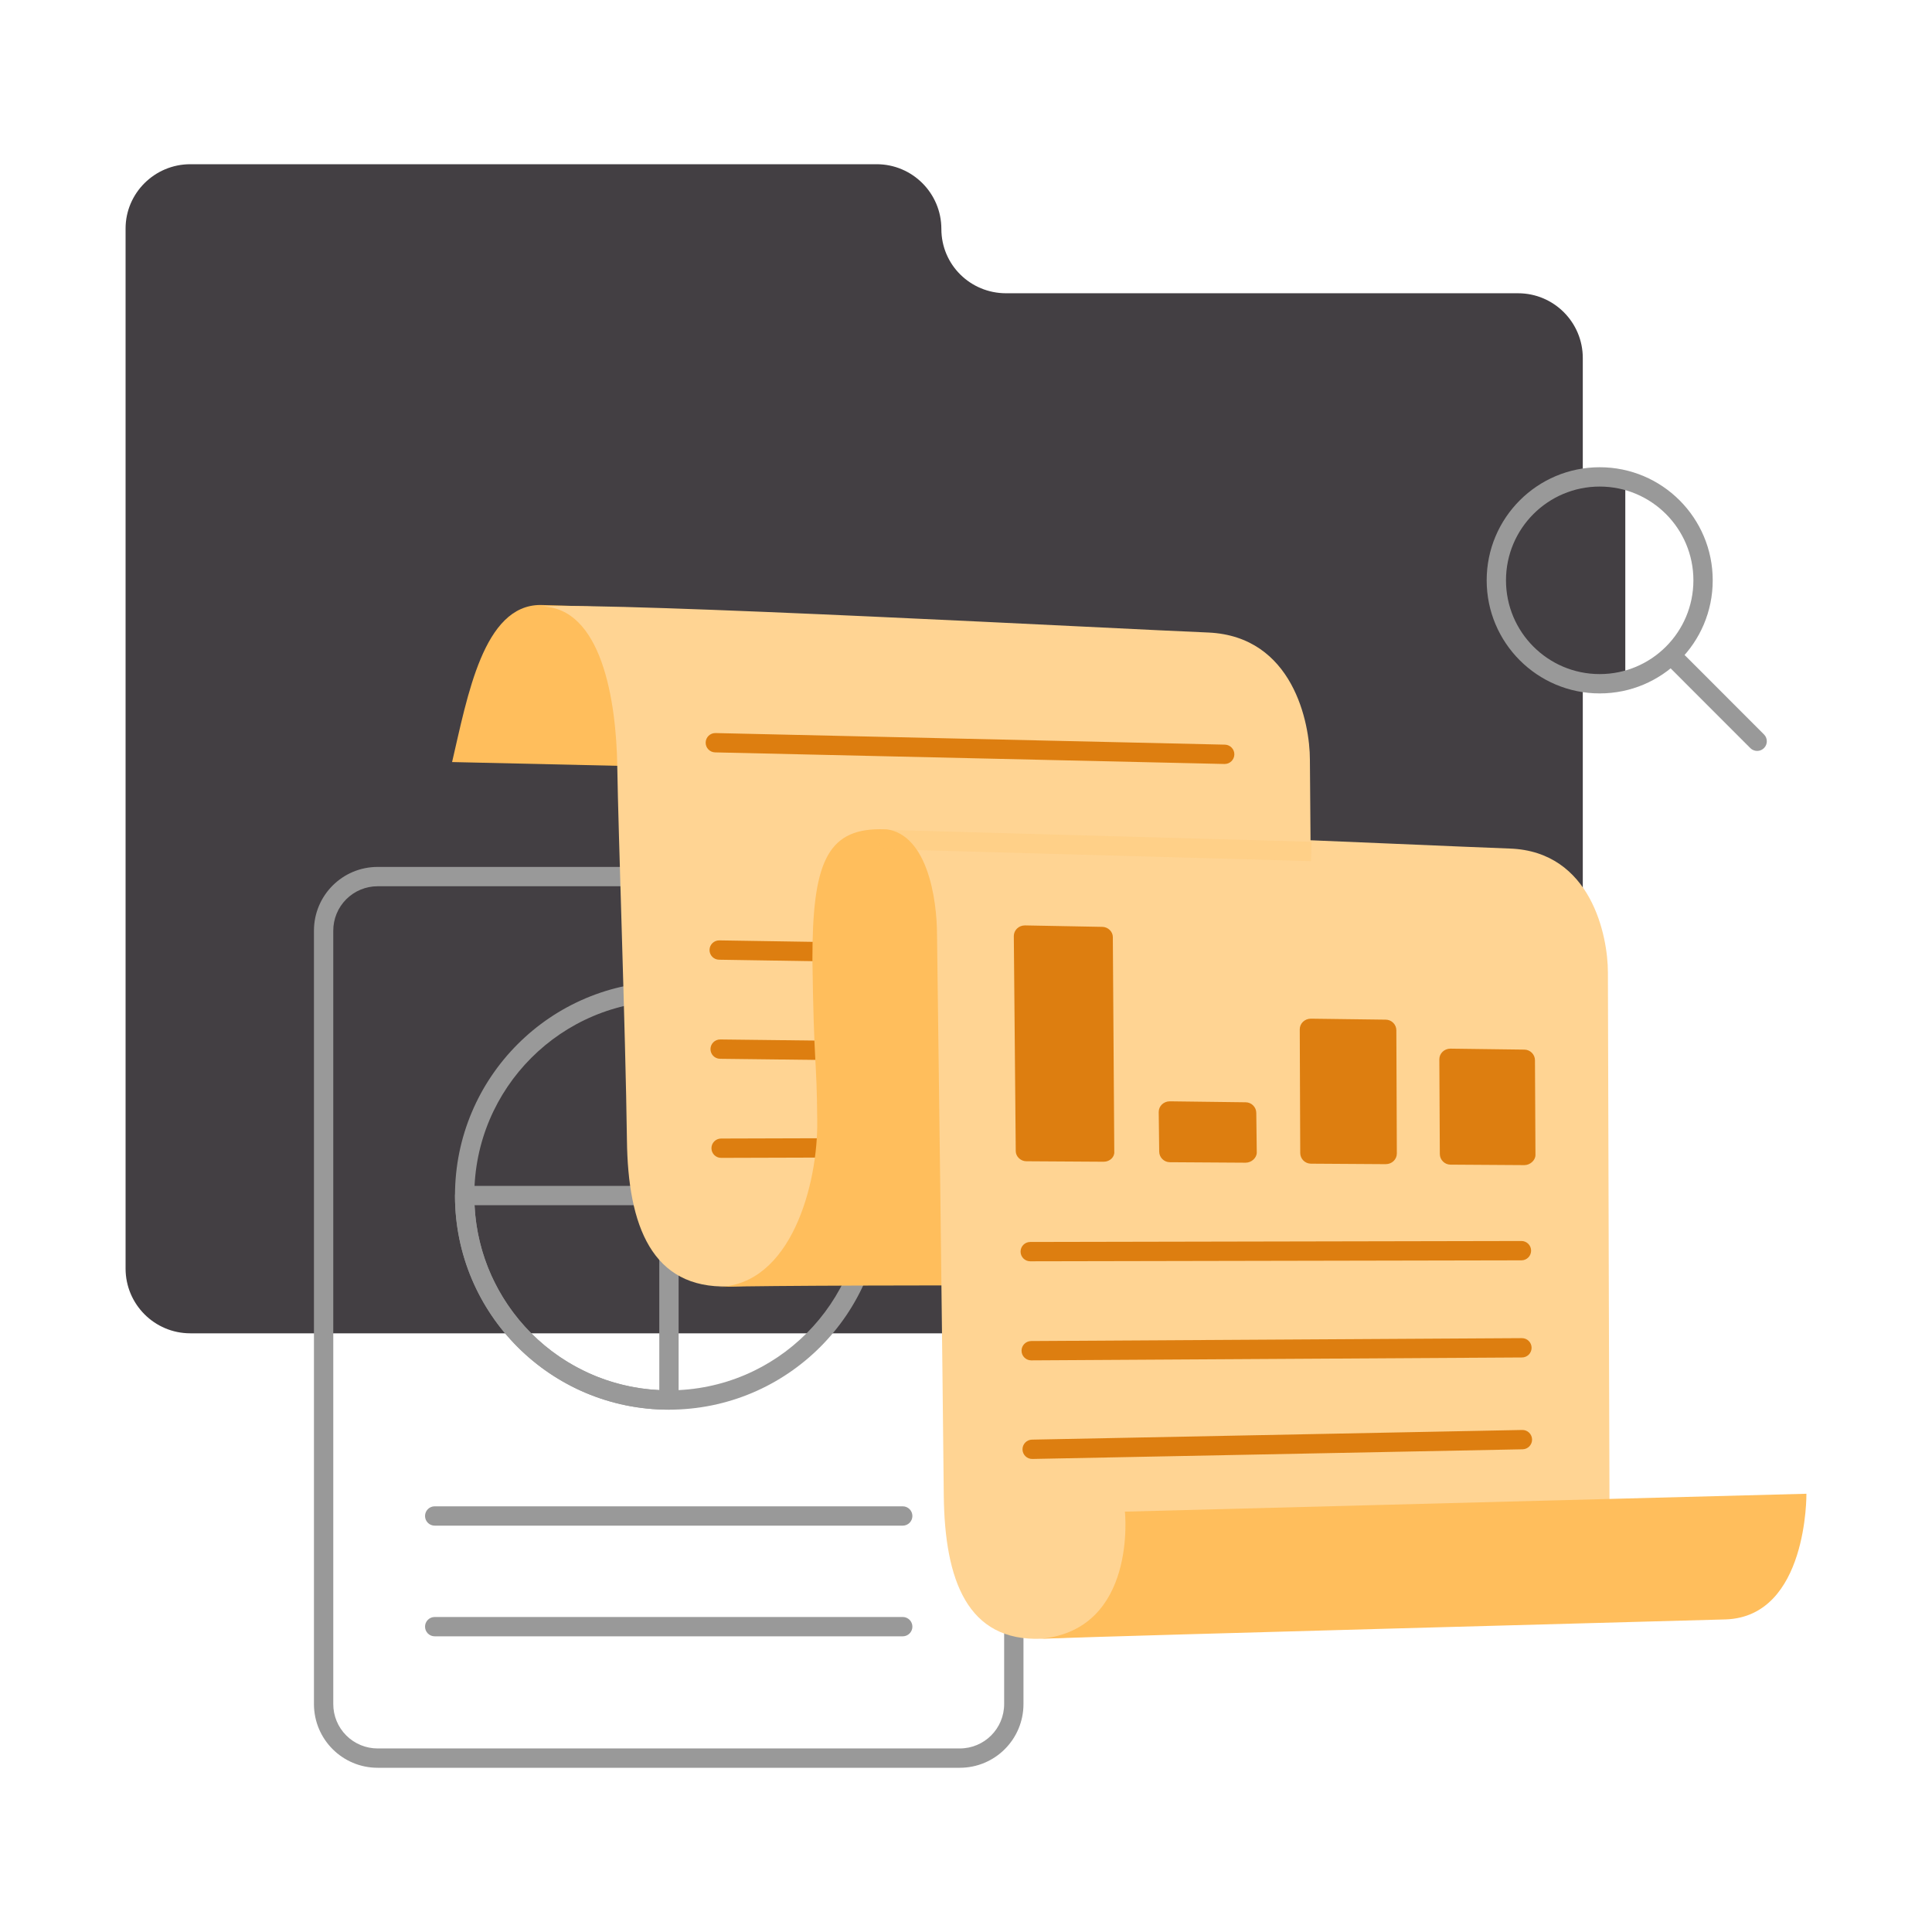
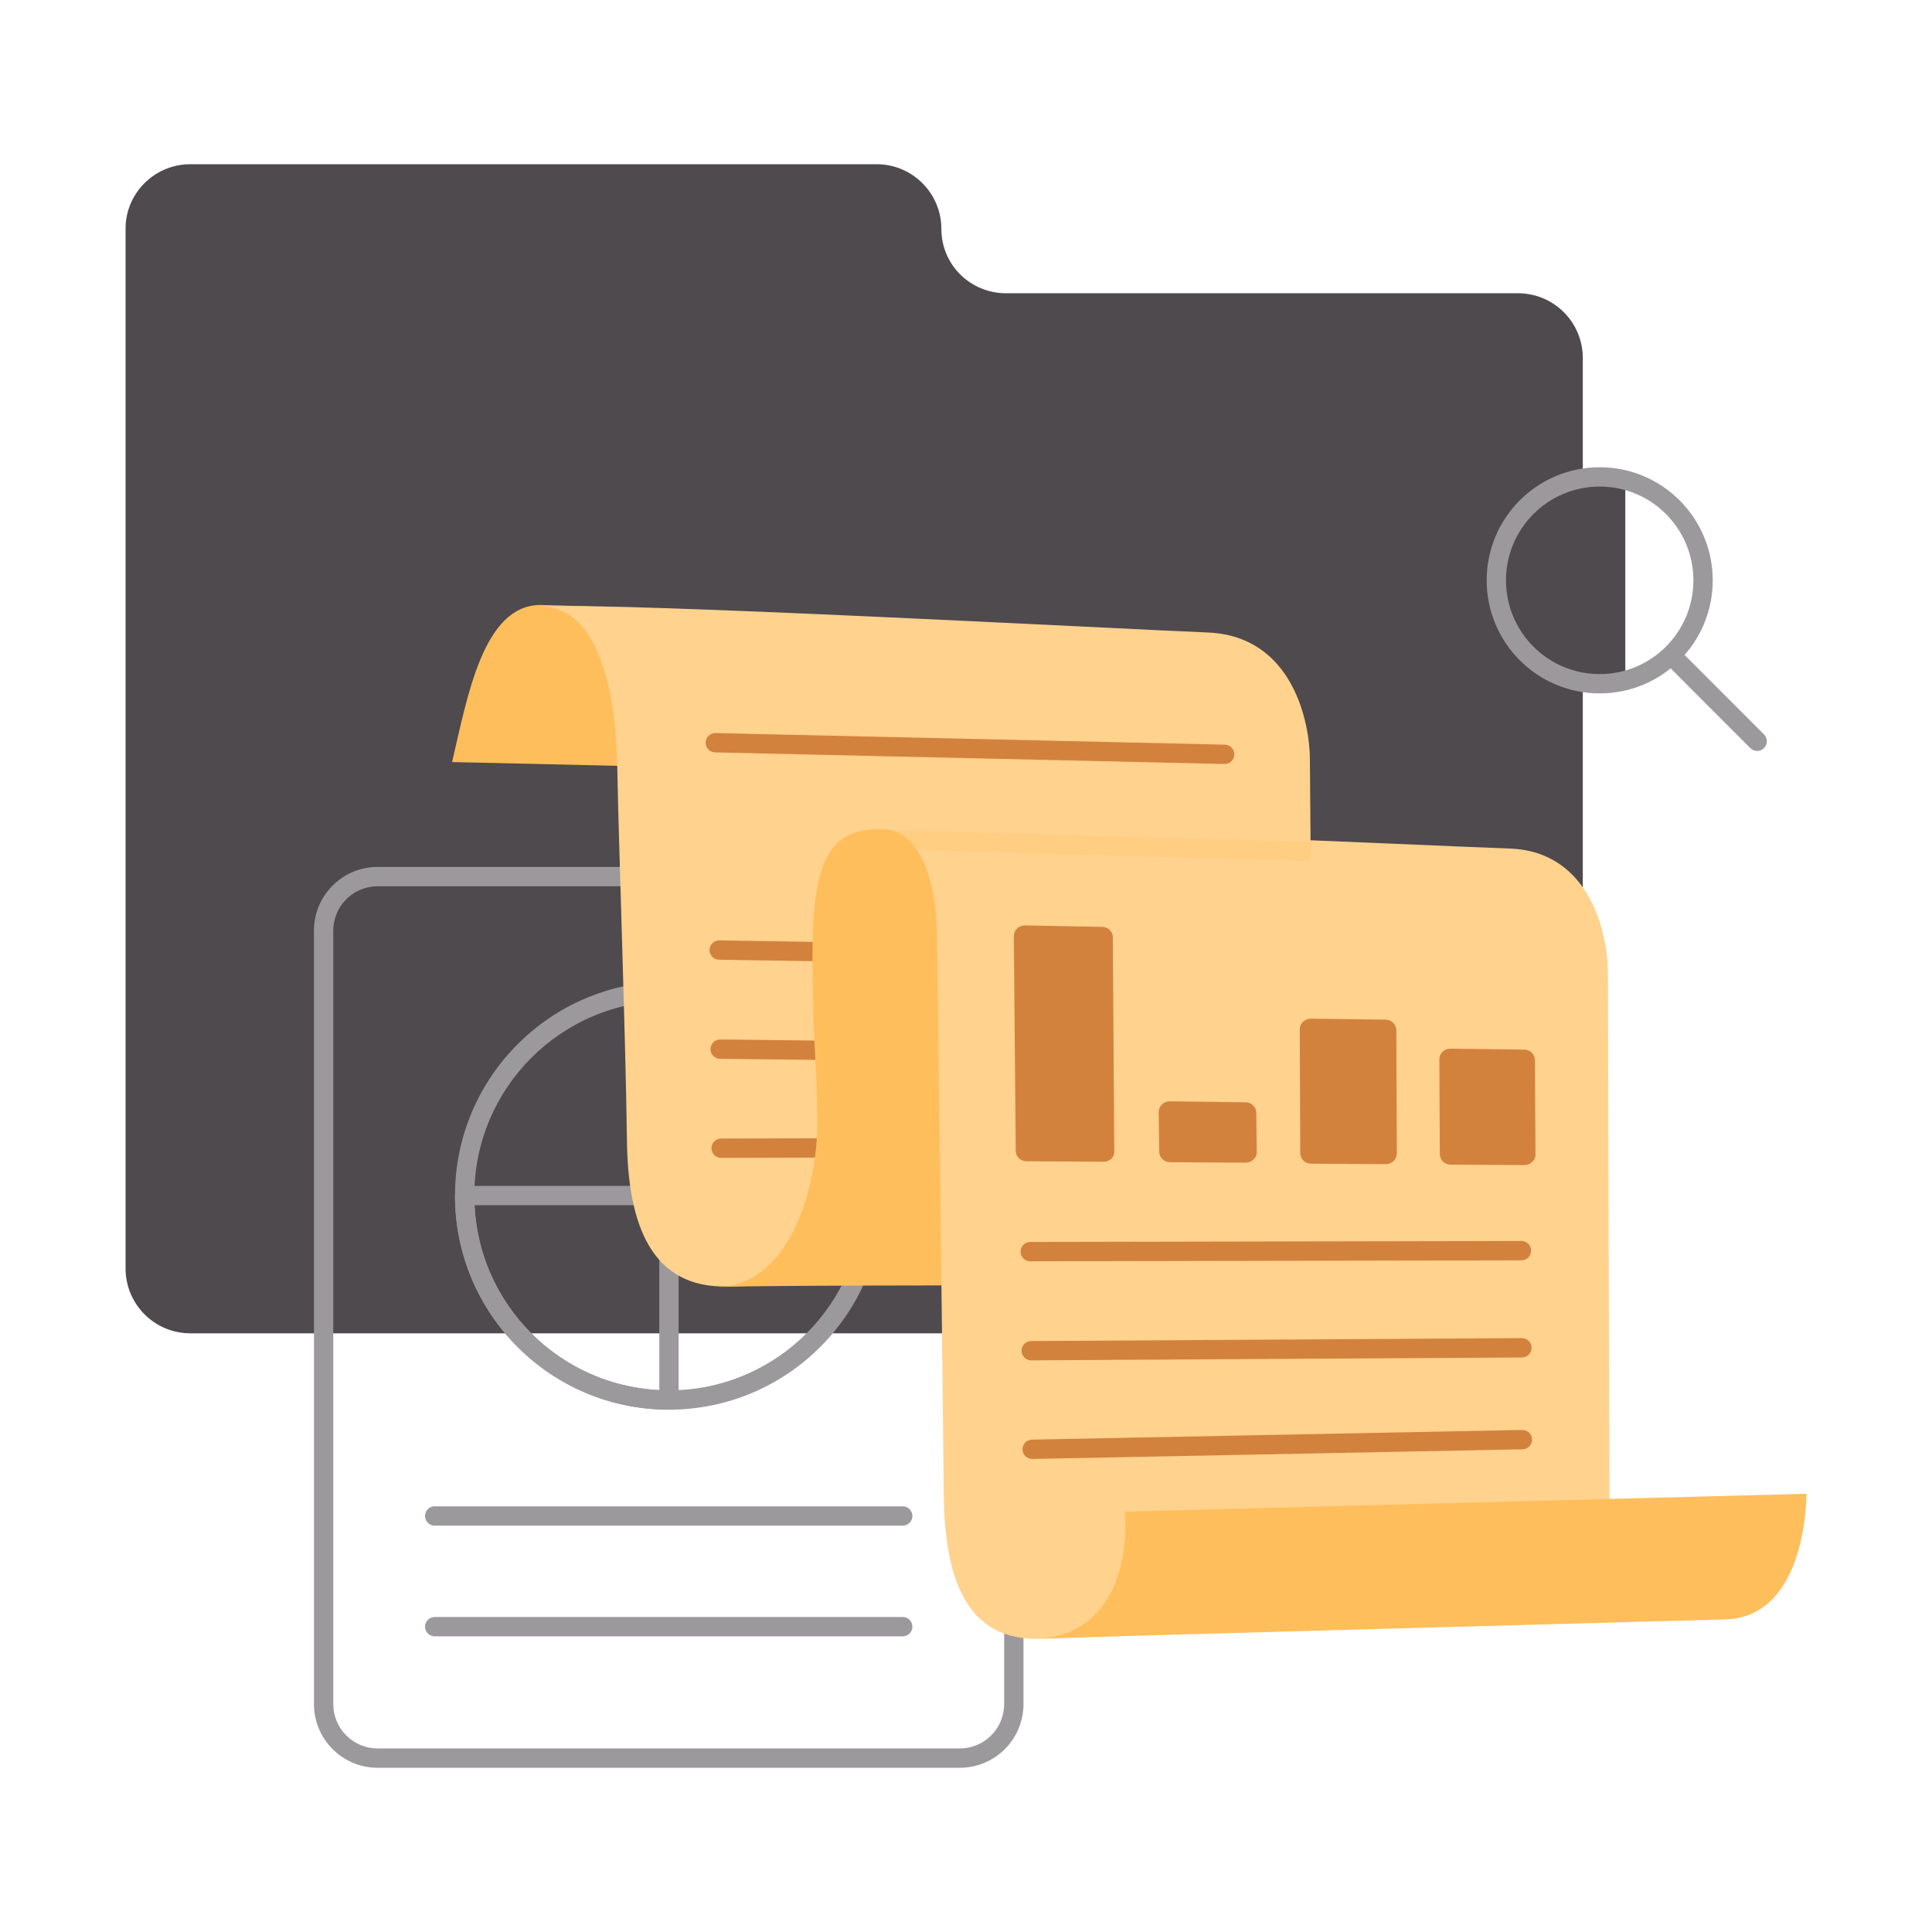
<svg xmlns="http://www.w3.org/2000/svg" width="400" height="400" fill="none" viewBox="0 0 400 400">
-   <path fill="#433F43" d="M194.9 47.408c0-7.404-6-13.408-13.4-13.408H39.4C32 34 26 40.004 26 47.308V262.64c0 7.404 6 13.408 13.4 13.408h274.9c7.4 0 13.4-6.004 13.4-13.408V74.124c0-7.404-6-13.408-13.4-13.408h-106c-7.4 0-13.4-5.903-13.4-13.308" />
-   <path fill="#999" fill-rule="evenodd" d="M78.2 183.489a9.184 9.184 0 0 0-9.2 9.206v160.097a9.184 9.184 0 0 0 9.2 9.206h120.5c5.095 0 9.2-4.107 9.2-9.206V192.695a9.185 9.185 0 0 0-9.2-9.206zM65 192.695c0-7.309 5.895-13.208 13.2-13.208h120.5c7.305 0 13.2 5.899 13.2 13.208v160.097c0 7.309-5.895 13.208-13.2 13.208H78.2c-7.305 0-13.2-5.899-13.2-13.208z" clip-rule="evenodd" />
-   <path fill="#999" fill-rule="evenodd" d="M94.2 247.531c0-24.481 19.834-44.327 44.3-44.327s44.3 19.846 44.3 44.327-19.834 44.327-44.3 44.327-44.3-19.846-44.3-44.327m44.3-40.324c-22.257 0-40.3 18.054-40.3 40.324 0 22.271 18.043 40.325 40.3 40.325s40.3-18.054 40.3-40.325c0-22.27-18.043-40.324-40.3-40.324" clip-rule="evenodd" />
-   <path fill="#999" fill-rule="evenodd" d="M94.2 247.528a2 2 0 0 1 2-2.001h42.3a2 2 0 0 1 2 2.001v42.326a2 2 0 0 1-2 2.001c-24.505 0-44.3-19.807-44.3-44.327m4.049 2.001c1.006 20.713 17.551 37.268 38.251 38.275v-38.275zM88 313.868a2 2 0 0 1 2-2.001h96.9a2 2 0 0 1 0 4.003H90a2 2 0 0 1-2-2.002m0 22.914a2 2 0 0 1 2-2.001h96.9a2 2 0 0 1 0 4.002H90a2 2 0 0 1-2-2.001" clip-rule="evenodd" />
-   <path fill="#FFBE5C" d="m238.8 161.077-.2-29.818s-108.3-5.703-126.7-6.004c-11.8 0-15.1 18.812-18.3 32.52z" />
-   <path fill="#FFD493" d="M150.8 266.341c-15.8.5-20.8-12.508-21-30.318-.3-22.614-1.8-63.839-2-77.347-.2-13.509-3.2-33.121-15.9-33.121 16.4-.9 120.7 4.703 138.3 5.404 17.5.8 21 18.711 21 26.316 0 7.504 1 105.664 1 105.664s-104 2.902-121.4 3.402" />
-   <path fill="#DD7E10" fill-rule="evenodd" d="M146.9 196.666a2 2 0 0 1 2.031-1.97l101.7 1.601a2 2 0 0 1-.063 4.002l-101.7-1.601a2 2 0 0 1-1.968-2.032m.2 20.52a2 2 0 0 1 2.023-1.977l101.6 1.2a2.001 2.001 0 0 1-.047 4.003l-101.6-1.201a2 2 0 0 1-1.976-2.025m105.7 20.232a2 2 0 0 1-1.995 2.007l-101.5.3a2 2 0 0 1-.011-4.002l101.5-.301a2 2 0 0 1 2.006 1.996" clip-rule="evenodd" />
-   <path fill="#FFBE5C" d="M182.2 171.682c-11.1 0-14 7.304-14 26.916.3 22.614.9 20.112 1 33.32.2 13.208-5.4 34.221-20.6 34.521 23.2-.6 122.9-.1 140.6-.5 17.6-.4 20.9-12.407 20.9-27.216s-.5-62.338-.5-62.338-109.6-4.603-127.4-4.703" />
-   <path fill="#FFD493" d="M215.599 339.283c-15.3.601-20-12.107-20.2-29.617-.2-22.114-1.2-102.963-1.4-116.171 0-7.004-1.9-21.913-11.8-21.913 15.9-1.101 113.4 3.502 130.4 4.102 16.9.601 20.3 18.211 20.3 25.616 0 7.404.4 132.38.4 132.38s-100.9 4.903-117.7 5.603" />
-   <path fill="#FFBE5C" fill-rule="evenodd" d="m271.444 178.287-89.3-2.502.112-4.001 89.3 2.502z" clip-rule="evenodd" opacity=".2" />
-   <path fill="#DD7E10" fill-rule="evenodd" d="m212.5 240.425 16 .1c1.3 0 2.3-1 2.2-2.101l-.3-44.427c0-1.101-1-2.101-2.2-2.101l-16-.3c-1.3 0-2.3 1-2.3 2.201l.4 44.527c0 1.101 1 2.101 2.2 2.101m29.7.199 15.7.1c1.2 0 2.3-1.001 2.3-2.101l-.1-8.205c0-1.201-1-2.202-2.2-2.202l-15.7-.2c-1.3 0-2.3 1.001-2.3 2.202l.1 8.205c0 1.2 1 2.201 2.2 2.201m44.7.402-15.5-.1a2.22 2.22 0 0 1-2.2-2.202l-.1-25.615c0-1.201 1-2.202 2.3-2.202l15.5.201c1.2 0 2.2 1 2.2 2.201l.1 25.515c0 1.201-1 2.202-2.3 2.202m13.4.1 15.3.1c1.2 0 2.3-1.001 2.3-2.101l-.1-19.612c0-1.201-1-2.202-2.2-2.202l-15.3-.2c-1.3 0-2.3 1.001-2.3 2.202l.1 19.611c0 1.201 1 2.202 2.2 2.202m-154.2-87.399a2 2 0 0 1 2.045-1.955l105.5 2.401a2.002 2.002 0 0 1-.091 4.002l-105.5-2.402a2 2 0 0 1-1.954-2.046M317 258.933a2 2 0 0 1-1.996 2.005l-101.7.2a2 2 0 0 1-.008-4.003l101.7-.2a2 2 0 0 1 2.004 1.998m.1 20.104a2 2 0 0 1-1.989 2.013l-101.6.6a2 2 0 0 1-2.011-1.989 2 2 0 0 1 1.988-2.013l101.6-.6a2 2 0 0 1 2.012 1.989m.099 18.984a2 2 0 0 1-1.96 2.04l-101.5 2.001a2 2 0 0 1-.079-4.001l101.5-2.002a2 2 0 0 1 2.039 1.962" clip-rule="evenodd" />
-   <path fill="#FFBE5C" d="M215.6 339.284c19.9-2.001 17.3-26.316 17.3-26.316l141.1-3.702s.3 25.415-16.7 26.015c-17.2.501-119.3 3.202-141.7 4.003" />
-   <path fill="#433F43" d="M336.5 99.338c-11.5-2.902-23.2 4.002-26.1 15.509s4 23.214 15.5 26.116c3.6.901 7.3.901 10.6 0z" />
-   <path fill="#999" fill-rule="evenodd" d="M307.8 120.151c0-12.932 10.476-23.415 23.4-23.415s23.4 10.483 23.4 23.415-10.477 23.414-23.4 23.414c-12.924 0-23.4-10.483-23.4-23.414m23.4-19.412c-10.715 0-19.4 8.691-19.4 19.412s8.685 19.411 19.4 19.411 19.4-8.691 19.4-19.411-8.686-19.412-19.4-19.412" clip-rule="evenodd" />
-   <path fill="#999" fill-rule="evenodd" d="M345.086 134.745a2 2 0 0 1 2.828 0l17.3 17.311a2 2 0 1 1-2.828 2.83l-17.3-17.311a2 2 0 0 1 0-2.83" clip-rule="evenodd" />
+   <path fill="#4E4A4E" d="M194.9 47.408c0-7.404-6-13.408-13.4-13.408H39.4C32 34 26 40.004 26 47.308V262.64c0 7.404 6 13.408 13.4 13.408h274.9c7.4 0 13.4-6.004 13.4-13.408V74.124c0-7.404-6-13.408-13.4-13.408h-106c-7.4 0-13.4-5.903-13.4-13.308" />
+   <path fill="#9C999C" fill-rule="evenodd" d="M78.2 183.489a9.184 9.184 0 0 0-9.2 9.205v160.098a9.184 9.184 0 0 0 9.2 9.205h120.5c5.095 0 9.2-4.107 9.2-9.205V192.694a9.185 9.185 0 0 0-9.2-9.205zM65 192.694c0-7.309 5.895-13.208 13.2-13.208h120.5c7.305 0 13.2 5.899 13.2 13.208v160.098c0 7.309-5.895 13.208-13.2 13.208H78.2c-7.305 0-13.2-5.899-13.2-13.208z" clip-rule="evenodd" />
+   <path fill="#9C999C" fill-rule="evenodd" d="M94.2 247.531c0-24.481 19.834-44.327 44.3-44.327s44.3 19.846 44.3 44.327-19.834 44.327-44.3 44.327-44.3-19.846-44.3-44.327m44.3-40.324c-22.257 0-40.3 18.053-40.3 40.324s18.043 40.324 40.3 40.324 40.3-18.053 40.3-40.324-18.043-40.324-40.3-40.324" clip-rule="evenodd" />
+   <path fill="#9C999C" fill-rule="evenodd" d="M94.2 247.529a2 2 0 0 1 2-2.002h42.3a2 2 0 0 1 2 2.002v42.325a2 2 0 0 1-2 2.001c-24.505 0-44.3-19.807-44.3-44.326m4.049 2.001c1.006 20.712 17.551 37.268 38.251 38.275V249.53zM88 313.869a2 2 0 0 1 2-2.001h96.9a2 2 0 0 1 0 4.002H90a2 2 0 0 1-2-2.001m0 22.914a2 2 0 0 1 2-2.001h96.9a2 2 0 0 1 0 4.002H90a2 2 0 0 1-2-2.001" clip-rule="evenodd" />
+   <path fill="#FFBE5C" d="m238.8 161.078-.2-29.818s-108.3-5.704-126.7-6.004c-11.8 0-15.1 18.811-18.3 32.52z" />
+   <path fill="#FFD28D" d="M150.8 266.341c-15.8.5-20.8-12.507-21-30.318-.3-22.614-1.8-63.839-2-77.347s-3.2-33.12-15.9-33.12c16.4-.901 120.7 4.703 138.3 5.403 17.5.8 21 18.711 21 26.316 0 7.505 1 105.664 1 105.664s-104 2.902-121.4 3.402" />
+   <path fill="#D3823D" fill-rule="evenodd" d="M146.9 196.666a2 2 0 0 1 2.031-1.969l101.7 1.601a2 2 0 0 1 1.968 2.032 2 2 0 0 1-2.031 1.969l-101.7-1.601a2 2 0 0 1-1.968-2.032m.2 20.52a2 2 0 0 1 2.023-1.977l101.6 1.201a2 2 0 1 1-.047 4.002l-101.6-1.201a2 2 0 0 1-1.976-2.025m105.7 20.232a2 2 0 0 1-1.995 2.007l-101.5.3a2 2 0 0 1-.011-4.002l101.5-.3a2 2 0 0 1 2.006 1.995" clip-rule="evenodd" />
+   <path fill="#FFBE5C" d="M182.2 171.683c-11.1 0-14 7.304-14 26.916.3 22.614.9 20.112 1 33.32.2 13.208-5.4 34.221-20.6 34.521 23.2-.6 122.9-.1 140.6-.5 17.6-.4 20.9-12.408 20.9-27.217s-.5-62.338-.5-62.338-109.6-4.602-127.4-4.702" />
+   <path fill="#FFD28D" d="M215.599 339.284c-15.3.601-20-12.107-20.2-29.618-.2-22.113-1.2-102.962-1.4-116.17 0-7.005-1.9-21.914-11.8-21.914 15.9-1.1 113.4 3.503 130.4 4.103 16.9.6 20.3 18.211 20.3 25.615 0 7.405.4 132.381.4 132.381s-100.9 4.903-117.7 5.603" />
+   <path fill="#FFBE5C" fill-rule="evenodd" d="m271.444 178.288-89.3-2.502.112-4.001 89.3 2.502z" clip-rule="evenodd" opacity=".2" />
+   <path fill="#D3823D" fill-rule="evenodd" d="m212.5 240.425 16 .1c1.3 0 2.3-1 2.2-2.101l-.3-44.427c0-1.101-1-2.101-2.2-2.101l-16-.3c-1.3 0-2.3 1-2.3 2.201l.4 44.527c0 1.101 1 2.101 2.2 2.101m29.7.199 15.7.1c1.2 0 2.3-1.001 2.3-2.101l-.1-8.205c0-1.201-1-2.202-2.2-2.202l-15.7-.2c-1.3 0-2.3 1.001-2.3 2.202l.1 8.205c0 1.2 1 2.201 2.2 2.201m44.7.402-15.5-.1a2.22 2.22 0 0 1-2.2-2.202l-.1-25.615c0-1.201 1-2.202 2.3-2.202l15.5.201c1.2 0 2.2 1 2.2 2.201l.1 25.515c0 1.201-1 2.202-2.3 2.202m13.4.1 15.3.1c1.2 0 2.3-1.001 2.3-2.101l-.1-19.612c0-1.201-1-2.202-2.2-2.202l-15.3-.2c-1.3 0-2.3 1.001-2.3 2.202l.1 19.611c0 1.201 1 2.202 2.2 2.202m-154.2-87.399a2 2 0 0 1 2.045-1.955l105.5 2.401a2.002 2.002 0 0 1-.091 4.002l-105.5-2.402a2 2 0 0 1-1.954-2.046M317 258.933a2 2 0 0 1-1.996 2.005l-101.7.2a2 2 0 0 1-.008-4.003l101.7-.2a2 2 0 0 1 2.004 1.998m.1 20.104a2 2 0 0 1-1.989 2.013l-101.6.6a2 2 0 0 1-2.011-1.989 2 2 0 0 1 1.988-2.013l101.6-.6a2 2 0 0 1 2.012 1.989m.099 18.984a2 2 0 0 1-1.96 2.04l-101.5 2.001a2 2 0 0 1-.079-4.001l101.5-2.002a2 2 0 0 1 2.039 1.962" clip-rule="evenodd" />
+   <path fill="#FFBE5C" d="M215.6 339.284c19.9-2.001 17.3-26.316 17.3-26.316l141.1-3.702s.3 25.416-16.7 26.016c-17.2.5-119.3 3.202-141.7 4.002" />
+   <path fill="#4E4A4E" d="M336.5 99.338c-11.5-2.902-23.2 4.002-26.1 15.509s4 23.214 15.5 26.116c3.6.901 7.3.901 10.6 0z" />
+   <path fill="#9C999C" fill-rule="evenodd" d="M307.8 120.151c0-12.932 10.476-23.415 23.4-23.415s23.4 10.483 23.4 23.415-10.477 23.414-23.4 23.414c-12.924 0-23.4-10.483-23.4-23.414m23.4-19.412c-10.715 0-19.4 8.691-19.4 19.412s8.685 19.411 19.4 19.411 19.4-8.691 19.4-19.411-8.686-19.412-19.4-19.412" clip-rule="evenodd" />
+   <path fill="#9C999C" fill-rule="evenodd" d="M345.086 134.745a2 2 0 0 1 2.828 0l17.3 17.311a2 2 0 1 1-2.828 2.83l-17.3-17.311a2 2 0 0 1 0-2.83" clip-rule="evenodd" />
</svg>
